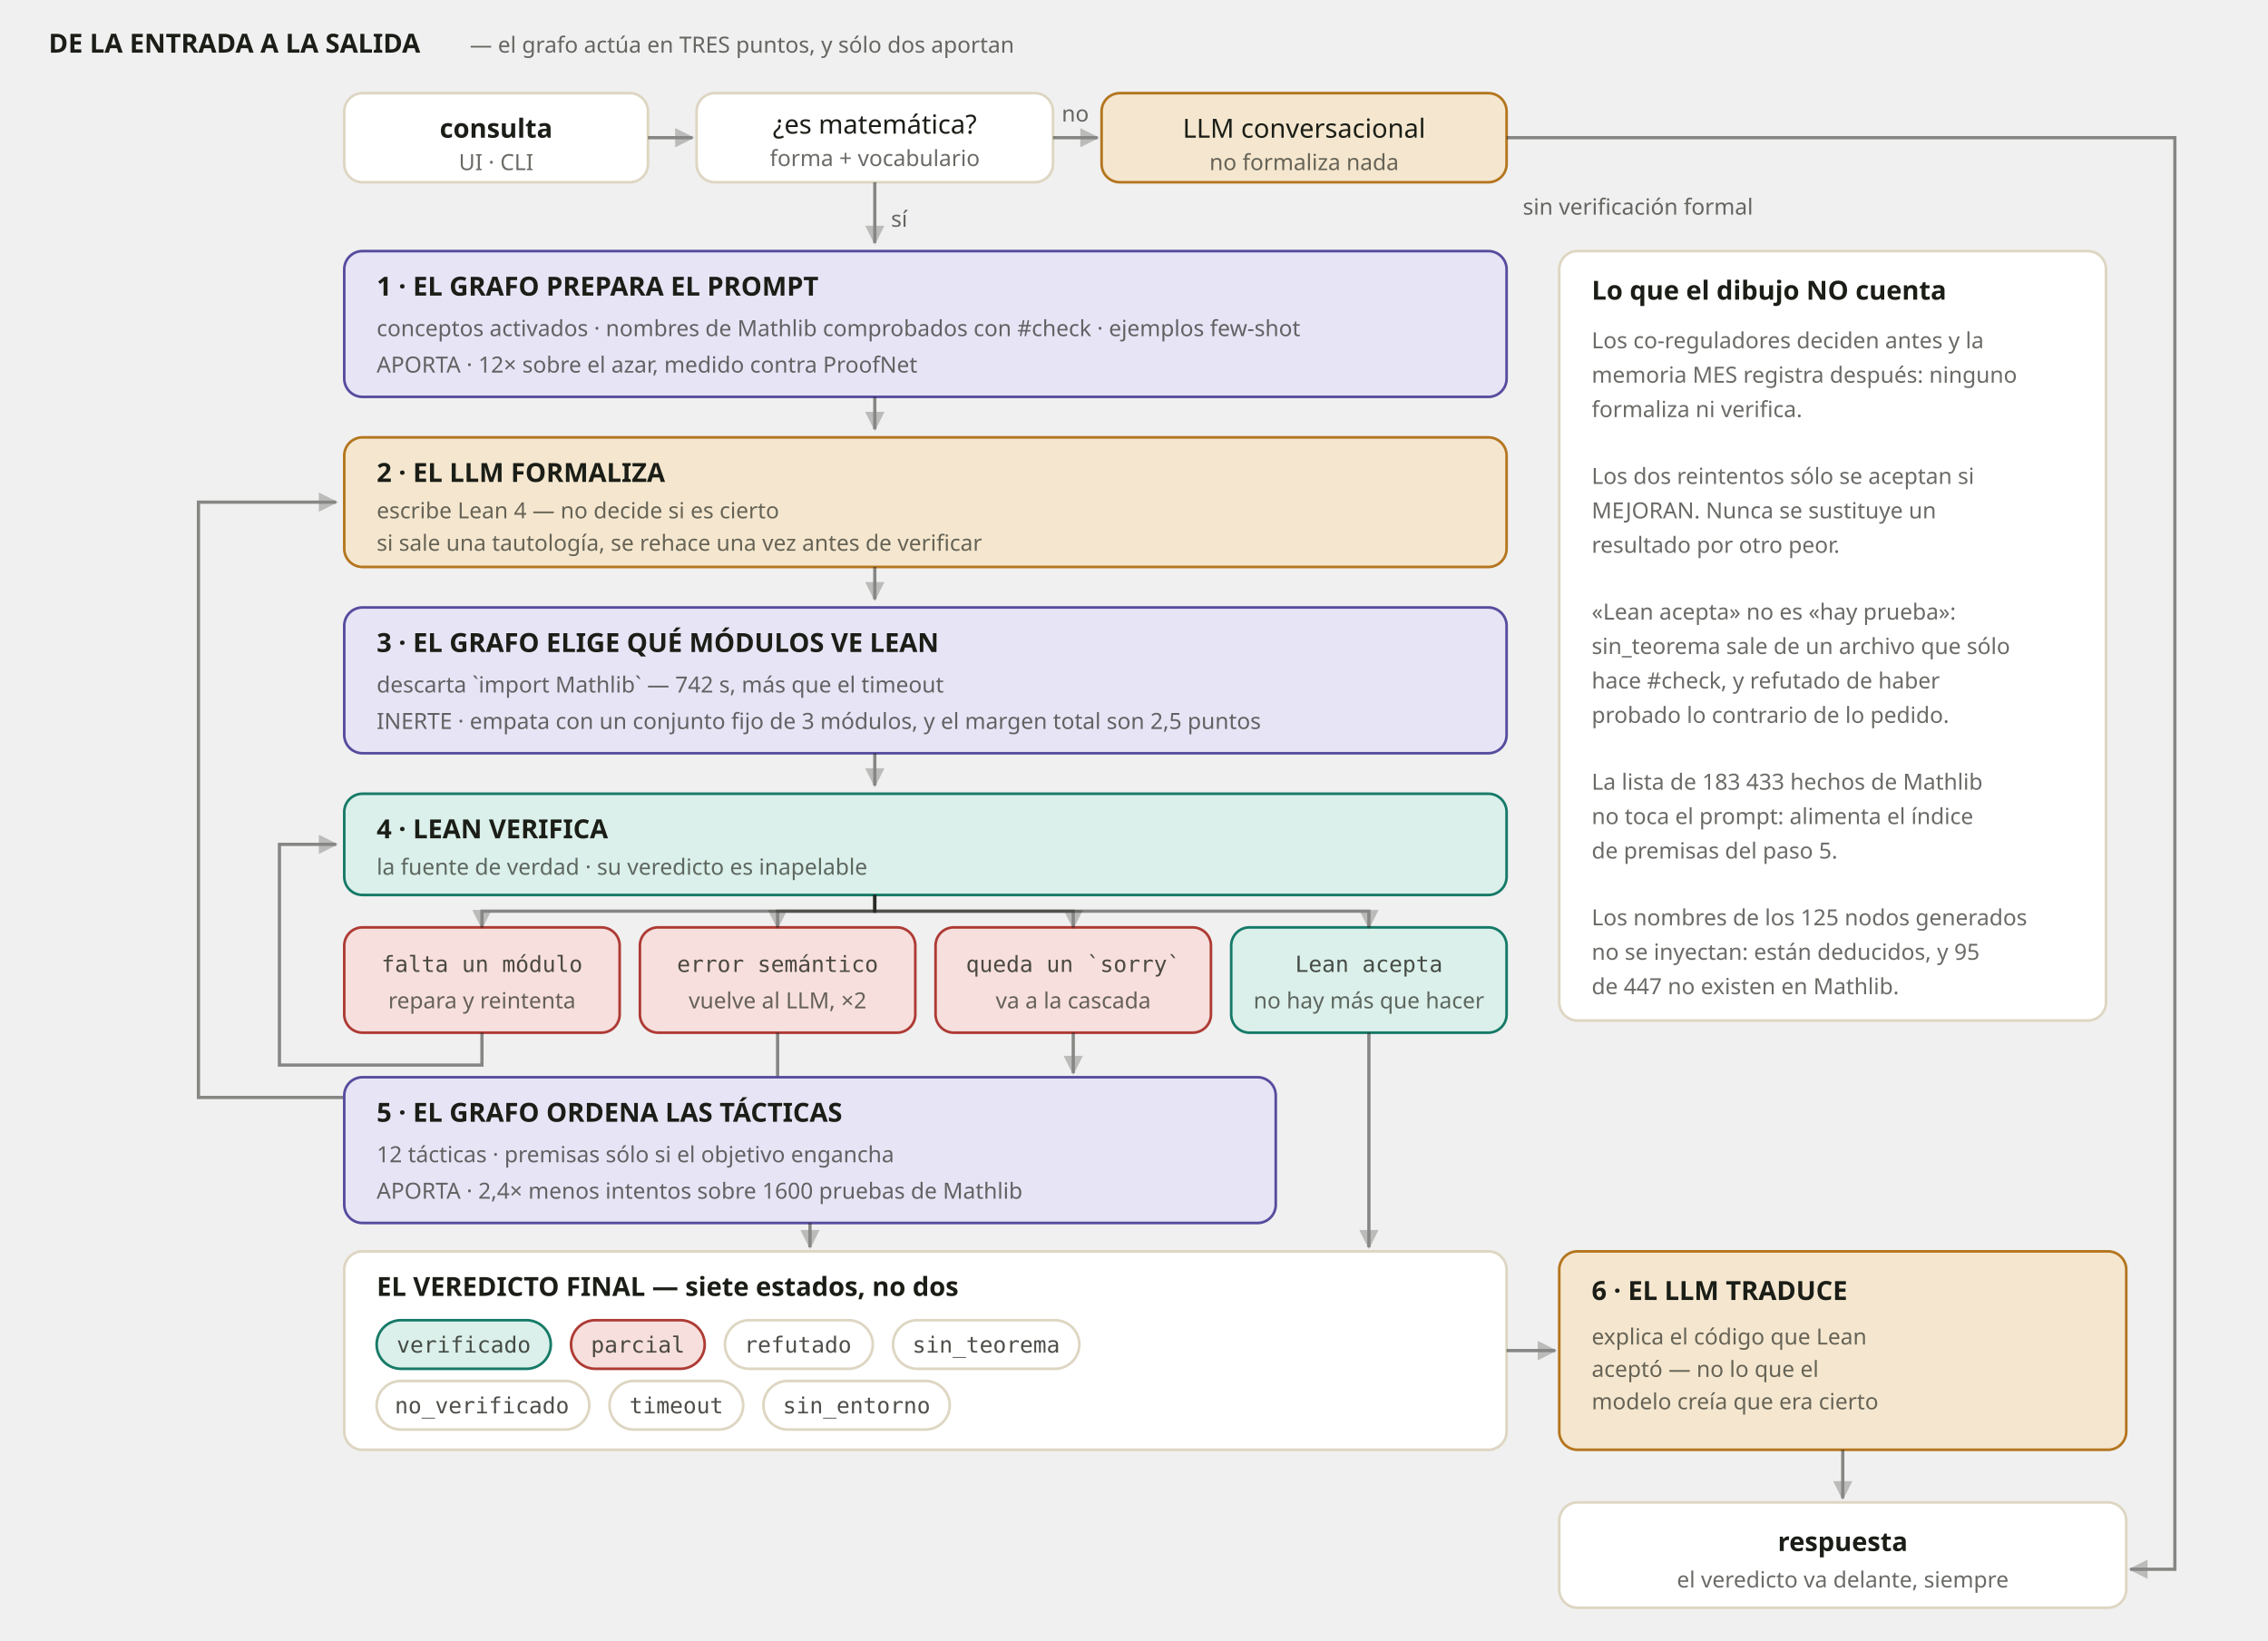
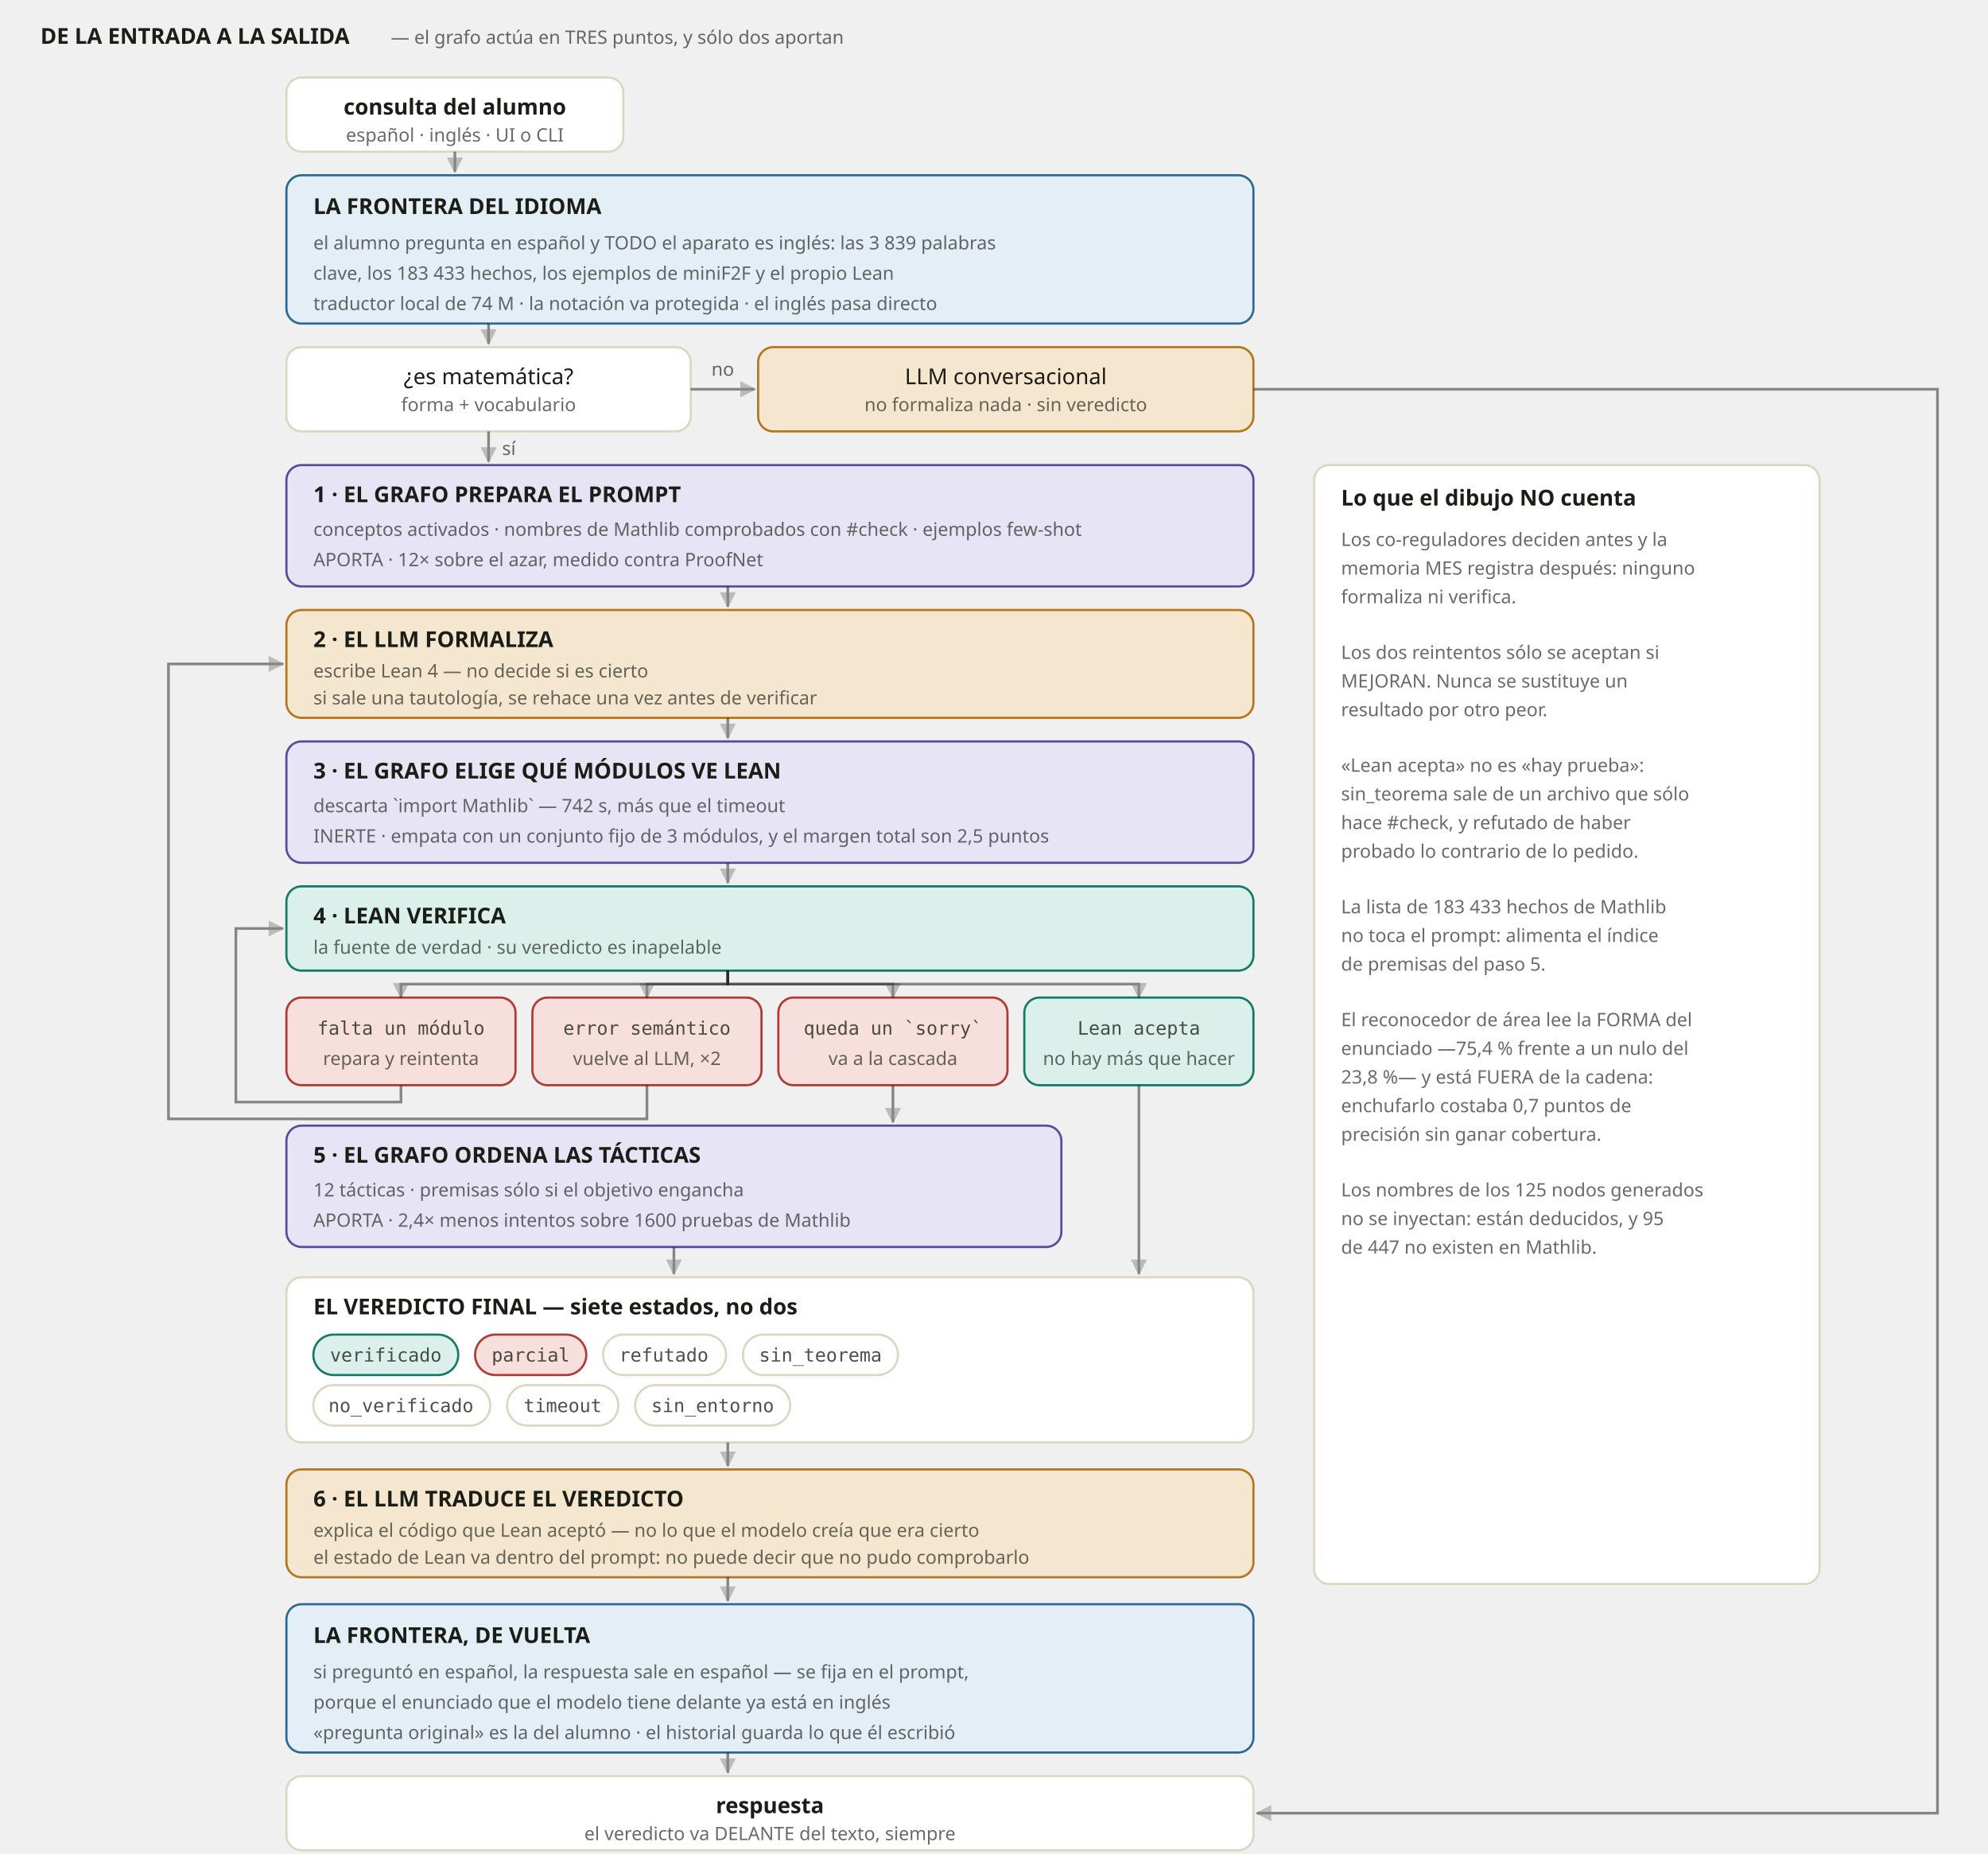
- <svg xmlns="http://www.w3.org/2000/svg" role="img" id="fig-flujo" aria-label="El flujo de la consulta a la respuesta. La consulta entra por la interfaz y un clasificador decide si es matematica; si no lo es va al modelo conversacional, que responde sin verificacion formal. Si lo es, el grafo actua en tres puntos numerados: prepara el prompt con nombres de Mathlib comprobados, elige que modulos importa Lean, y ordena las tacticas si queda un sorry. Cada punto lleva su veredicto medido: el primero y el tercero aportan, el segundo es inerte. Lean verifica en medio y abre cuatro caminos: si falta un modulo se repara el encabezado y se reintenta una vez, si el error es semantico el error vuelve al modelo hasta dos rondas, si queda un sorry entra la cascada de tacticas, y si Lean acepta se pasa directo al veredicto. Los tres caminos confluyen en un veredicto final de siete estados, que el modelo traduce a lenguaje natural antes de la respuesta." viewBox="0 0 1120 810">
+ <svg xmlns="http://www.w3.org/2000/svg" role="img" id="fig-flujo" aria-label="El flujo de la consulta a la respuesta. La consulta entra por la interfaz en español o en inglés y cruza la frontera del idioma: si viene en español se traduce al inglés con un modelo local, protegiendo la notación, porque todo el aparato del sistema es inglés; el inglés pasa directo. Un clasificador decide entonces si es matemática; si no lo es va al modelo conversacional, que responde sin verificación formal. Si lo es, el grafo actúa en tres puntos numerados: prepara el prompt con nombres de Mathlib comprobados, elige qué módulos importa Lean, y ordena las tácticas si queda un sorry. El primero y el tercero aportan, el segundo es inerte. Lean verifica y abre cuatro caminos: si falta un módulo se repara el encabezado y se reintenta una vez, si el error es semántico vuelve al modelo hasta dos rondas, si queda un sorry entra la cascada de tácticas, y si Lean acepta se pasa directo al veredicto. Los caminos confluyen en un veredicto final de siete estados, que el modelo traduce a lenguaje natural. Al final se cruza la frontera de vuelta: la respuesta sale en el idioma en que se preguntó y la pregunta que se le enseña al alumno es la suya, no la traducción." viewBox="0 0 1180 1100">
  <defs>
    <marker id="p" viewBox="0 0 10 10" refX="9" refY="5" markerWidth="6" markerHeight="6" orient="auto-start-reverse">
      <path class="pf" fill="#1b1e17" opacity=".5" d="M0 0 L10 5 L0 10 z" />
    </marker>
  </defs>
-   <style>@media(prefers-color-scheme:dark){#fig-flujo .bg{fill:#171b23;stroke:#2b3140}#fig-flujo .gr{fill:#242038;stroke:#948bdd}#fig-flujo .ve{fill:#152722;stroke:#4dc0aa}#fig-flujo .ll{fill:#332714;stroke:#e2a94f}#fig-flujo .al{fill:#331d1b;stroke:#e2827a}#fig-flujo .ln{stroke:#e8e6de}#fig-flujo .pf{fill:#e8e6de}#fig-flujo .t{fill:#e8e6de}#fig-flujo .b{fill:#e8e6de}#fig-flujo .s{fill:#e8e6de}#fig-flujo .m{fill:#e8e6de}}</style>
+   <style>@media(prefers-color-scheme:dark){#fig-flujo .bg{fill:#171b23;stroke:#2b3140}#fig-flujo .gr{fill:#242038;stroke:#948bdd}#fig-flujo .ve{fill:#152722;stroke:#4dc0aa}#fig-flujo .ll{fill:#332714;stroke:#e2a94f}#fig-flujo .al{fill:#331d1b;stroke:#e2827a}#fig-flujo .id{fill:#151f28;stroke:#6fb3d9}#fig-flujo .ln{stroke:#e8e6de}#fig-flujo .pf{fill:#e8e6de}#fig-flujo .t{fill:#e8e6de}#fig-flujo .b{fill:#e8e6de}#fig-flujo .s{fill:#e8e6de}#fig-flujo .m{fill:#e8e6de}}</style>
  <text class="b" fill="#1b1e17" font-family="ui-sans-serif,system-ui,sans-serif" font-size="13" font-weight="600" x="24" y="26" text-anchor="start">DE LA ENTRADA A LA SALIDA</text>
  <text class="s" fill="#1b1e17" font-family="ui-sans-serif,system-ui,sans-serif" font-size="11" opacity=".66" x="232" y="26" text-anchor="start">— el grafo actúa en TRES puntos, y sólo dos aportan</text>
-   <rect class="bg" fill="#ffffff" stroke="#ddd6c2" stroke-width="1.3" x="170" y="46" width="150" height="44" rx="9" />
-   <text class="b" fill="#1b1e17" font-family="ui-sans-serif,system-ui,sans-serif" font-size="13" font-weight="600" x="245" y="68" text-anchor="middle">consulta</text>
-   <text class="s" fill="#1b1e17" font-family="ui-sans-serif,system-ui,sans-serif" font-size="11" opacity=".66" x="245" y="84" text-anchor="middle">UI · CLI</text>
-   <rect class="bg" fill="#ffffff" stroke="#ddd6c2" stroke-width="1.3" x="344" y="46" width="176" height="44" rx="9" />
-   <text class="t" fill="#1b1e17" font-family="ui-sans-serif,system-ui,sans-serif" font-size="13" x="432" y="66" text-anchor="middle">¿es matemática?</text>
-   <text class="s" fill="#1b1e17" font-family="ui-sans-serif,system-ui,sans-serif" font-size="11" opacity=".66" x="432" y="82" text-anchor="middle">forma + vocabulario</text>
-   <path class="ln" fill="none" opacity=".5" stroke="#1b1e17" stroke-width="1.6" d="M320 68 L342 68" marker-end="url(#p)" />
-   <rect class="ll" fill="#f5e7cf" stroke="#b4761f" stroke-width="1.3" x="544" y="46" width="200" height="44" rx="9" />
-   <text class="t" fill="#1b1e17" font-family="ui-sans-serif,system-ui,sans-serif" font-size="13" x="644" y="68" text-anchor="middle">LLM conversacional</text>
-   <text class="s" fill="#1b1e17" font-family="ui-sans-serif,system-ui,sans-serif" font-size="11" opacity=".66" x="644" y="84" text-anchor="middle">no formaliza nada</text>
-   <path class="ln" fill="none" opacity=".5" stroke="#1b1e17" stroke-width="1.6" d="M520 68 L542 68" marker-end="url(#p)" />
-   <text class="s" fill="#1b1e17" font-family="ui-sans-serif,system-ui,sans-serif" font-size="11" opacity=".66" x="531" y="60" text-anchor="middle">no</text>
-   <text class="s" fill="#1b1e17" font-family="ui-sans-serif,system-ui,sans-serif" font-size="11" opacity=".66" x="440" y="112" text-anchor="start">sí</text>
-   <path class="ln" fill="none" opacity=".5" stroke="#1b1e17" stroke-width="1.6" d="M432 90 L432 120" marker-end="url(#p)" />
-   <rect class="gr" fill="#e7e4f5" stroke="#564c9e" stroke-width="1.3" x="170" y="124" width="574" height="72" rx="9" />
-   <text class="b" fill="#1b1e17" font-family="ui-sans-serif,system-ui,sans-serif" font-size="13" font-weight="600" x="186" y="146" text-anchor="start">1 · EL GRAFO PREPARA EL PROMPT</text>
-   <text class="s" fill="#1b1e17" font-family="ui-sans-serif,system-ui,sans-serif" font-size="11" opacity=".66" x="186" y="166" text-anchor="start">conceptos activados · nombres de Mathlib comprobados con #check · ejemplos few-shot</text>
-   <text class="s" fill="#1b1e17" font-family="ui-sans-serif,system-ui,sans-serif" font-size="11" opacity=".66" x="186" y="184" text-anchor="start">APORTA · 12× sobre el azar, medido contra ProofNet</text>
-   <path class="ln" fill="none" opacity=".5" stroke="#1b1e17" stroke-width="1.6" d="M432 196 L432 212" marker-end="url(#p)" />
-   <rect class="ll" fill="#f5e7cf" stroke="#b4761f" stroke-width="1.3" x="170" y="216" width="574" height="64" rx="9" />
-   <text class="b" fill="#1b1e17" font-family="ui-sans-serif,system-ui,sans-serif" font-size="13" font-weight="600" x="186" y="238" text-anchor="start">2 · EL LLM FORMALIZA</text>
-   <text class="s" fill="#1b1e17" font-family="ui-sans-serif,system-ui,sans-serif" font-size="11" opacity=".66" x="186" y="256" text-anchor="start">escribe Lean 4 — no decide si es cierto</text>
-   <text class="s" fill="#1b1e17" font-family="ui-sans-serif,system-ui,sans-serif" font-size="11" opacity=".66" x="186" y="272" text-anchor="start">si sale una tautología, se rehace una vez antes de verificar</text>
-   <path class="ln" fill="none" opacity=".5" stroke="#1b1e17" stroke-width="1.6" d="M432 280 L432 296" marker-end="url(#p)" />
-   <rect class="gr" fill="#e7e4f5" stroke="#564c9e" stroke-width="1.3" x="170" y="300" width="574" height="72" rx="9" />
-   <text class="b" fill="#1b1e17" font-family="ui-sans-serif,system-ui,sans-serif" font-size="13" font-weight="600" x="186" y="322" text-anchor="start">3 · EL GRAFO ELIGE QUÉ MÓDULOS VE LEAN</text>
-   <text class="s" fill="#1b1e17" font-family="ui-sans-serif,system-ui,sans-serif" font-size="11" opacity=".66" x="186" y="342" text-anchor="start">descarta `import Mathlib` — 742 s, más que el timeout</text>
-   <text class="s" fill="#1b1e17" font-family="ui-sans-serif,system-ui,sans-serif" font-size="11" opacity=".66" x="186" y="360" text-anchor="start">INERTE · empata con un conjunto fijo de 3 módulos, y el margen total son 2,5 puntos</text>
-   <path class="ln" fill="none" opacity=".5" stroke="#1b1e17" stroke-width="1.6" d="M432 372 L432 388" marker-end="url(#p)" />
-   <rect class="ve" fill="#dbf0ea" stroke="#167a68" stroke-width="1.3" x="170" y="392" width="574" height="50" rx="9" />
-   <text class="b" fill="#1b1e17" font-family="ui-sans-serif,system-ui,sans-serif" font-size="13" font-weight="600" x="186" y="414" text-anchor="start">4 · LEAN VERIFICA</text>
-   <text class="s" fill="#1b1e17" font-family="ui-sans-serif,system-ui,sans-serif" font-size="11" opacity=".66" x="186" y="432" text-anchor="start">la fuente de verdad · su veredicto es inapelable</text>
-   <rect class="al" fill="#f6dfdc" stroke="#ae3b35" stroke-width="1.3" x="170" y="458" width="136" height="52" rx="9" />
-   <text class="m" fill="#1b1e17" font-family="ui-monospace,SFMono-Regular,Menlo,monospace" font-size="11" opacity=".78" x="238" y="480" text-anchor="middle">falta un módulo</text>
-   <text class="s" fill="#1b1e17" font-family="ui-sans-serif,system-ui,sans-serif" font-size="11" opacity=".66" x="238" y="498" text-anchor="middle">repara y reintenta</text>
-   <path class="ln" fill="none" opacity=".5" stroke="#1b1e17" stroke-width="1.6" d="M432 442 L432 450 L238 450 L238 458" marker-end="url(#p)" />
-   <rect class="al" fill="#f6dfdc" stroke="#ae3b35" stroke-width="1.3" x="316" y="458" width="136" height="52" rx="9" />
-   <text class="m" fill="#1b1e17" font-family="ui-monospace,SFMono-Regular,Menlo,monospace" font-size="11" opacity=".78" x="384" y="480" text-anchor="middle">error semántico</text>
-   <text class="s" fill="#1b1e17" font-family="ui-sans-serif,system-ui,sans-serif" font-size="11" opacity=".66" x="384" y="498" text-anchor="middle">vuelve al LLM, ×2</text>
-   <path class="ln" fill="none" opacity=".5" stroke="#1b1e17" stroke-width="1.6" d="M432 442 L432 450 L384 450 L384 458" marker-end="url(#p)" />
-   <rect class="al" fill="#f6dfdc" stroke="#ae3b35" stroke-width="1.3" x="462" y="458" width="136" height="52" rx="9" />
-   <text class="m" fill="#1b1e17" font-family="ui-monospace,SFMono-Regular,Menlo,monospace" font-size="11" opacity=".78" x="530" y="480" text-anchor="middle">queda un `sorry`</text>
-   <text class="s" fill="#1b1e17" font-family="ui-sans-serif,system-ui,sans-serif" font-size="11" opacity=".66" x="530" y="498" text-anchor="middle">va a la cascada</text>
-   <path class="ln" fill="none" opacity=".5" stroke="#1b1e17" stroke-width="1.6" d="M432 442 L432 450 L530 450 L530 458" marker-end="url(#p)" />
-   <rect class="ve" fill="#dbf0ea" stroke="#167a68" stroke-width="1.3" x="608" y="458" width="136" height="52" rx="9" />
-   <text class="m" fill="#1b1e17" font-family="ui-monospace,SFMono-Regular,Menlo,monospace" font-size="11" opacity=".78" x="676" y="480" text-anchor="middle">Lean acepta</text>
-   <text class="s" fill="#1b1e17" font-family="ui-sans-serif,system-ui,sans-serif" font-size="11" opacity=".66" x="676" y="498" text-anchor="middle">no hay más que hacer</text>
-   <path class="ln" fill="none" opacity=".5" stroke="#1b1e17" stroke-width="1.6" d="M432 442 L432 450 L676 450 L676 458" marker-end="url(#p)" />
-   <path class="ln" fill="none" opacity=".5" stroke="#1b1e17" stroke-width="1.6" d="M238 510 L238 526 L138 526 L138 417 L166 417" marker-end="url(#p)" />
-   <path class="ln" fill="none" opacity=".5" stroke="#1b1e17" stroke-width="1.6" d="M384 510 L384 542 L98 542 L98 248 L166 248" marker-end="url(#p)" />
-   <path class="ln" fill="none" opacity=".5" stroke="#1b1e17" stroke-width="1.6" d="M530 510 L530 530" marker-end="url(#p)" />
-   <rect class="gr" fill="#e7e4f5" stroke="#564c9e" stroke-width="1.3" x="170" y="532" width="460" height="72" rx="9" />
-   <text class="b" fill="#1b1e17" font-family="ui-sans-serif,system-ui,sans-serif" font-size="13" font-weight="600" x="186" y="554" text-anchor="start">5 · EL GRAFO ORDENA LAS TÁCTICAS</text>
-   <text class="s" fill="#1b1e17" font-family="ui-sans-serif,system-ui,sans-serif" font-size="11" opacity=".66" x="186" y="574" text-anchor="start">12 tácticas · premisas sólo si el objetivo engancha</text>
-   <text class="s" fill="#1b1e17" font-family="ui-sans-serif,system-ui,sans-serif" font-size="11" opacity=".66" x="186" y="592" text-anchor="start">APORTA · 2,4× menos intentos sobre 1600 pruebas de Mathlib</text>
-   <path class="ln" fill="none" opacity=".5" stroke="#1b1e17" stroke-width="1.6" d="M400 604 L400 616" marker-end="url(#p)" />
-   <path class="ln" fill="none" opacity=".5" stroke="#1b1e17" stroke-width="1.6" d="M676 510 L676 616" marker-end="url(#p)" />
-   <rect class="bg" fill="#ffffff" stroke="#ddd6c2" stroke-width="1.3" x="170" y="618" width="574" height="98" rx="9" />
-   <text class="b" fill="#1b1e17" font-family="ui-sans-serif,system-ui,sans-serif" font-size="13" font-weight="600" x="186" y="640" text-anchor="start">EL VEREDICTO FINAL — siete estados, no dos</text>
-   <rect class="ve" fill="#dbf0ea" stroke="#167a68" stroke-width="1.3" x="186" y="652" width="86" height="24" rx="12" />
-   <text class="m" fill="#1b1e17" font-family="ui-monospace,SFMono-Regular,Menlo,monospace" font-size="11" opacity=".78" x="229" y="668" text-anchor="middle">verificado</text>
-   <rect class="al" fill="#f6dfdc" stroke="#ae3b35" stroke-width="1.3" x="282" y="652" width="66" height="24" rx="12" />
-   <text class="m" fill="#1b1e17" font-family="ui-monospace,SFMono-Regular,Menlo,monospace" font-size="11" opacity=".78" x="315" y="668" text-anchor="middle">parcial</text>
-   <rect class="bg" fill="#ffffff" stroke="#ddd6c2" stroke-width="1.3" x="358" y="652" width="73" height="24" rx="12" />
-   <text class="m" fill="#1b1e17" font-family="ui-monospace,SFMono-Regular,Menlo,monospace" font-size="11" opacity=".78" x="394" y="668" text-anchor="middle">refutado</text>
-   <rect class="bg" fill="#ffffff" stroke="#ddd6c2" stroke-width="1.3" x="441" y="652" width="92" height="24" rx="12" />
-   <text class="m" fill="#1b1e17" font-family="ui-monospace,SFMono-Regular,Menlo,monospace" font-size="11" opacity=".78" x="487" y="668" text-anchor="middle">sin_teorema</text>
-   <rect class="bg" fill="#ffffff" stroke="#ddd6c2" stroke-width="1.3" x="186" y="682" width="105" height="24" rx="12" />
-   <text class="m" fill="#1b1e17" font-family="ui-monospace,SFMono-Regular,Menlo,monospace" font-size="11" opacity=".78" x="238" y="698" text-anchor="middle">no_verificado</text>
-   <rect class="bg" fill="#ffffff" stroke="#ddd6c2" stroke-width="1.3" x="301" y="682" width="66" height="24" rx="12" />
-   <text class="m" fill="#1b1e17" font-family="ui-monospace,SFMono-Regular,Menlo,monospace" font-size="11" opacity=".78" x="334" y="698" text-anchor="middle">timeout</text>
-   <rect class="bg" fill="#ffffff" stroke="#ddd6c2" stroke-width="1.3" x="377" y="682" width="92" height="24" rx="12" />
-   <text class="m" fill="#1b1e17" font-family="ui-monospace,SFMono-Regular,Menlo,monospace" font-size="11" opacity=".78" x="423" y="698" text-anchor="middle">sin_entorno</text>
-   <path class="ln" fill="none" opacity=".5" stroke="#1b1e17" stroke-width="1.6" d="M744 667 L768 667" marker-end="url(#p)" />
-   <rect class="ll" fill="#f5e7cf" stroke="#b4761f" stroke-width="1.3" x="770" y="618" width="280" height="98" rx="9" />
-   <text class="b" fill="#1b1e17" font-family="ui-sans-serif,system-ui,sans-serif" font-size="13" font-weight="600" x="786" y="642" text-anchor="start">6 · EL LLM TRADUCE</text>
-   <text class="s" fill="#1b1e17" font-family="ui-sans-serif,system-ui,sans-serif" font-size="11" opacity=".66" x="786" y="664" text-anchor="start">explica el código que Lean</text>
-   <text class="s" fill="#1b1e17" font-family="ui-sans-serif,system-ui,sans-serif" font-size="11" opacity=".66" x="786" y="680" text-anchor="start">aceptó — no lo que el</text>
-   <text class="s" fill="#1b1e17" font-family="ui-sans-serif,system-ui,sans-serif" font-size="11" opacity=".66" x="786" y="696" text-anchor="start">modelo creía que era cierto</text>
-   <path class="ln" fill="none" opacity=".5" stroke="#1b1e17" stroke-width="1.6" d="M910 716 L910 740" marker-end="url(#p)" />
-   <rect class="bg" fill="#ffffff" stroke="#ddd6c2" stroke-width="1.3" x="770" y="742" width="280" height="52" rx="9" />
-   <text class="b" fill="#1b1e17" font-family="ui-sans-serif,system-ui,sans-serif" font-size="13" font-weight="600" x="910" y="766" text-anchor="middle">respuesta</text>
-   <text class="s" fill="#1b1e17" font-family="ui-sans-serif,system-ui,sans-serif" font-size="11" opacity=".66" x="910" y="784" text-anchor="middle">el veredicto va delante, siempre</text>
-   <path class="ln" fill="none" opacity=".5" stroke="#1b1e17" stroke-width="1.6" d="M744 68 L1074 68 L1074 775 L1052 775" marker-end="url(#p)" />
-   <text class="s" fill="#1b1e17" font-family="ui-sans-serif,system-ui,sans-serif" font-size="11" opacity=".66" x="752" y="106" text-anchor="start">sin verificación formal</text>
-   <rect class="bg" fill="#ffffff" stroke="#ddd6c2" stroke-width="1.3" x="770" y="124" width="270" height="380" rx="9" />
-   <text class="b" fill="#1b1e17" font-family="ui-sans-serif,system-ui,sans-serif" font-size="13" font-weight="600" x="786" y="148" text-anchor="start">Lo que el dibujo NO cuenta</text>
-   <text class="s" fill="#1b1e17" font-family="ui-sans-serif,system-ui,sans-serif" font-size="11" opacity=".66" x="786" y="172" text-anchor="start">Los co-reguladores deciden antes y la</text>
-   <text class="s" fill="#1b1e17" font-family="ui-sans-serif,system-ui,sans-serif" font-size="11" opacity=".66" x="786" y="189" text-anchor="start">memoria MES registra después: ninguno</text>
-   <text class="s" fill="#1b1e17" font-family="ui-sans-serif,system-ui,sans-serif" font-size="11" opacity=".66" x="786" y="206" text-anchor="start">formaliza ni verifica.</text>
-   <text class="s" fill="#1b1e17" font-family="ui-sans-serif,system-ui,sans-serif" font-size="11" opacity=".66" x="786" y="239" text-anchor="start">Los dos reintentos sólo se aceptan si</text>
-   <text class="s" fill="#1b1e17" font-family="ui-sans-serif,system-ui,sans-serif" font-size="11" opacity=".66" x="786" y="256" text-anchor="start">MEJORAN. Nunca se sustituye un</text>
-   <text class="s" fill="#1b1e17" font-family="ui-sans-serif,system-ui,sans-serif" font-size="11" opacity=".66" x="786" y="273" text-anchor="start">resultado por otro peor.</text>
-   <text class="s" fill="#1b1e17" font-family="ui-sans-serif,system-ui,sans-serif" font-size="11" opacity=".66" x="786" y="306" text-anchor="start">«Lean acepta» no es «hay prueba»:</text>
-   <text class="s" fill="#1b1e17" font-family="ui-sans-serif,system-ui,sans-serif" font-size="11" opacity=".66" x="786" y="323" text-anchor="start">sin_teorema sale de un archivo que sólo</text>
-   <text class="s" fill="#1b1e17" font-family="ui-sans-serif,system-ui,sans-serif" font-size="11" opacity=".66" x="786" y="340" text-anchor="start">hace #check, y refutado de haber</text>
-   <text class="s" fill="#1b1e17" font-family="ui-sans-serif,system-ui,sans-serif" font-size="11" opacity=".66" x="786" y="357" text-anchor="start">probado lo contrario de lo pedido.</text>
-   <text class="s" fill="#1b1e17" font-family="ui-sans-serif,system-ui,sans-serif" font-size="11" opacity=".66" x="786" y="390" text-anchor="start">La lista de 183 433 hechos de Mathlib</text>
-   <text class="s" fill="#1b1e17" font-family="ui-sans-serif,system-ui,sans-serif" font-size="11" opacity=".66" x="786" y="407" text-anchor="start">no toca el prompt: alimenta el índice</text>
-   <text class="s" fill="#1b1e17" font-family="ui-sans-serif,system-ui,sans-serif" font-size="11" opacity=".66" x="786" y="424" text-anchor="start">de premisas del paso 5.</text>
-   <text class="s" fill="#1b1e17" font-family="ui-sans-serif,system-ui,sans-serif" font-size="11" opacity=".66" x="786" y="457" text-anchor="start">Los nombres de los 125 nodos generados</text>
-   <text class="s" fill="#1b1e17" font-family="ui-sans-serif,system-ui,sans-serif" font-size="11" opacity=".66" x="786" y="474" text-anchor="start">no se inyectan: están deducidos, y 95</text>
-   <text class="s" fill="#1b1e17" font-family="ui-sans-serif,system-ui,sans-serif" font-size="11" opacity=".66" x="786" y="491" text-anchor="start">de 447 no existen en Mathlib.</text>
+   <rect class="bg" fill="#ffffff" stroke="#ddd6c2" stroke-width="1.3" x="170" y="46" width="200" height="44" rx="9" />
+   <text class="b" fill="#1b1e17" font-family="ui-sans-serif,system-ui,sans-serif" font-size="13" font-weight="600" x="270" y="68" text-anchor="middle">consulta del alumno</text>
+   <text class="s" fill="#1b1e17" font-family="ui-sans-serif,system-ui,sans-serif" font-size="11" opacity=".66" x="270" y="84" text-anchor="middle">español · inglés · UI o CLI</text>
+   <path class="ln" fill="none" opacity=".5" stroke="#1b1e17" stroke-width="1.6" d="M270 90 L270 102" marker-end="url(#p)" />
+   <rect class="id" fill="#e4eef6" stroke="#2b6a94" stroke-width="1.3" x="170" y="104" width="574" height="88" rx="9" />
+   <text class="b" fill="#1b1e17" font-family="ui-sans-serif,system-ui,sans-serif" font-size="13" font-weight="600" x="186" y="127" text-anchor="start">LA FRONTERA DEL IDIOMA</text>
+   <text class="s" fill="#1b1e17" font-family="ui-sans-serif,system-ui,sans-serif" font-size="11" opacity=".66" x="186" y="148" text-anchor="start">el alumno pregunta en español y TODO el aparato es inglés: las 3 839 palabras</text>
+   <text class="s" fill="#1b1e17" font-family="ui-sans-serif,system-ui,sans-serif" font-size="11" opacity=".66" x="186" y="166" text-anchor="start">clave, los 183 433 hechos, los ejemplos de miniF2F y el propio Lean</text>
+   <text class="s" fill="#1b1e17" font-family="ui-sans-serif,system-ui,sans-serif" font-size="11" opacity=".66" x="186" y="184" text-anchor="start">traductor local de 74 M · la notación va protegida · el inglés pasa directo</text>
+   <path class="ln" fill="none" opacity=".5" stroke="#1b1e17" stroke-width="1.6" d="M290 192 L290 204" marker-end="url(#p)" />
+   <rect class="bg" fill="#ffffff" stroke="#ddd6c2" stroke-width="1.3" x="170" y="206" width="240" height="50" rx="9" />
+   <text class="t" fill="#1b1e17" font-family="ui-sans-serif,system-ui,sans-serif" font-size="13" x="290" y="228" text-anchor="middle">¿es matemática?</text>
+   <text class="s" fill="#1b1e17" font-family="ui-sans-serif,system-ui,sans-serif" font-size="11" opacity=".66" x="290" y="244" text-anchor="middle">forma + vocabulario</text>
+   <rect class="ll" fill="#f5e7cf" stroke="#b4761f" stroke-width="1.3" x="450" y="206" width="294" height="50" rx="9" />
+   <text class="t" fill="#1b1e17" font-family="ui-sans-serif,system-ui,sans-serif" font-size="13" x="597" y="228" text-anchor="middle">LLM conversacional</text>
+   <text class="s" fill="#1b1e17" font-family="ui-sans-serif,system-ui,sans-serif" font-size="11" opacity=".66" x="597" y="244" text-anchor="middle">no formaliza nada · sin veredicto</text>
+   <path class="ln" fill="none" opacity=".5" stroke="#1b1e17" stroke-width="1.6" d="M410 231 L448 231" marker-end="url(#p)" />
+   <text class="s" fill="#1b1e17" font-family="ui-sans-serif,system-ui,sans-serif" font-size="11" opacity=".66" x="429" y="223" text-anchor="middle">no</text>
+   <text class="s" fill="#1b1e17" font-family="ui-sans-serif,system-ui,sans-serif" font-size="11" opacity=".66" x="298" y="270" text-anchor="start">sí</text>
+   <path class="ln" fill="none" opacity=".5" stroke="#1b1e17" stroke-width="1.6" d="M290 256 L290 274" marker-end="url(#p)" />
+   <rect class="gr" fill="#e7e4f5" stroke="#564c9e" stroke-width="1.3" x="170" y="276" width="574" height="72" rx="9" />
+   <text class="b" fill="#1b1e17" font-family="ui-sans-serif,system-ui,sans-serif" font-size="13" font-weight="600" x="186" y="298" text-anchor="start">1 · EL GRAFO PREPARA EL PROMPT</text>
+   <text class="s" fill="#1b1e17" font-family="ui-sans-serif,system-ui,sans-serif" font-size="11" opacity=".66" x="186" y="318" text-anchor="start">conceptos activados · nombres de Mathlib comprobados con #check · ejemplos few-shot</text>
+   <text class="s" fill="#1b1e17" font-family="ui-sans-serif,system-ui,sans-serif" font-size="11" opacity=".66" x="186" y="336" text-anchor="start">APORTA · 12× sobre el azar, medido contra ProofNet</text>
+   <path class="ln" fill="none" opacity=".5" stroke="#1b1e17" stroke-width="1.6" d="M432 348 L432 360" marker-end="url(#p)" />
+   <rect class="ll" fill="#f5e7cf" stroke="#b4761f" stroke-width="1.3" x="170" y="362" width="574" height="64" rx="9" />
+   <text class="b" fill="#1b1e17" font-family="ui-sans-serif,system-ui,sans-serif" font-size="13" font-weight="600" x="186" y="384" text-anchor="start">2 · EL LLM FORMALIZA</text>
+   <text class="s" fill="#1b1e17" font-family="ui-sans-serif,system-ui,sans-serif" font-size="11" opacity=".66" x="186" y="402" text-anchor="start">escribe Lean 4 — no decide si es cierto</text>
+   <text class="s" fill="#1b1e17" font-family="ui-sans-serif,system-ui,sans-serif" font-size="11" opacity=".66" x="186" y="418" text-anchor="start">si sale una tautología, se rehace una vez antes de verificar</text>
+   <path class="ln" fill="none" opacity=".5" stroke="#1b1e17" stroke-width="1.6" d="M432 426 L432 438" marker-end="url(#p)" />
+   <rect class="gr" fill="#e7e4f5" stroke="#564c9e" stroke-width="1.3" x="170" y="440" width="574" height="72" rx="9" />
+   <text class="b" fill="#1b1e17" font-family="ui-sans-serif,system-ui,sans-serif" font-size="13" font-weight="600" x="186" y="462" text-anchor="start">3 · EL GRAFO ELIGE QUÉ MÓDULOS VE LEAN</text>
+   <text class="s" fill="#1b1e17" font-family="ui-sans-serif,system-ui,sans-serif" font-size="11" opacity=".66" x="186" y="482" text-anchor="start">descarta `import Mathlib` — 742 s, más que el timeout</text>
+   <text class="s" fill="#1b1e17" font-family="ui-sans-serif,system-ui,sans-serif" font-size="11" opacity=".66" x="186" y="500" text-anchor="start">INERTE · empata con un conjunto fijo de 3 módulos, y el margen total son 2,5 puntos</text>
+   <path class="ln" fill="none" opacity=".5" stroke="#1b1e17" stroke-width="1.6" d="M432 512 L432 524" marker-end="url(#p)" />
+   <rect class="ve" fill="#dbf0ea" stroke="#167a68" stroke-width="1.3" x="170" y="526" width="574" height="50" rx="9" />
+   <text class="b" fill="#1b1e17" font-family="ui-sans-serif,system-ui,sans-serif" font-size="13" font-weight="600" x="186" y="548" text-anchor="start">4 · LEAN VERIFICA</text>
+   <text class="s" fill="#1b1e17" font-family="ui-sans-serif,system-ui,sans-serif" font-size="11" opacity=".66" x="186" y="566" text-anchor="start">la fuente de verdad · su veredicto es inapelable</text>
+   <rect class="al" fill="#f6dfdc" stroke="#ae3b35" stroke-width="1.3" x="170" y="592" width="136" height="52" rx="9" />
+   <text class="m" fill="#1b1e17" font-family="ui-monospace,SFMono-Regular,Menlo,monospace" font-size="11" opacity=".78" x="238" y="614" text-anchor="middle">falta un módulo</text>
+   <text class="s" fill="#1b1e17" font-family="ui-sans-serif,system-ui,sans-serif" font-size="11" opacity=".66" x="238" y="632" text-anchor="middle">repara y reintenta</text>
+   <path class="ln" fill="none" opacity=".5" stroke="#1b1e17" stroke-width="1.6" d="M432 576 L432 584 L238 584 L238 592" marker-end="url(#p)" />
+   <rect class="al" fill="#f6dfdc" stroke="#ae3b35" stroke-width="1.3" x="316" y="592" width="136" height="52" rx="9" />
+   <text class="m" fill="#1b1e17" font-family="ui-monospace,SFMono-Regular,Menlo,monospace" font-size="11" opacity=".78" x="384" y="614" text-anchor="middle">error semántico</text>
+   <text class="s" fill="#1b1e17" font-family="ui-sans-serif,system-ui,sans-serif" font-size="11" opacity=".66" x="384" y="632" text-anchor="middle">vuelve al LLM, ×2</text>
+   <path class="ln" fill="none" opacity=".5" stroke="#1b1e17" stroke-width="1.6" d="M432 576 L432 584 L384 584 L384 592" marker-end="url(#p)" />
+   <rect class="al" fill="#f6dfdc" stroke="#ae3b35" stroke-width="1.3" x="462" y="592" width="136" height="52" rx="9" />
+   <text class="m" fill="#1b1e17" font-family="ui-monospace,SFMono-Regular,Menlo,monospace" font-size="11" opacity=".78" x="530" y="614" text-anchor="middle">queda un `sorry`</text>
+   <text class="s" fill="#1b1e17" font-family="ui-sans-serif,system-ui,sans-serif" font-size="11" opacity=".66" x="530" y="632" text-anchor="middle">va a la cascada</text>
+   <path class="ln" fill="none" opacity=".5" stroke="#1b1e17" stroke-width="1.6" d="M432 576 L432 584 L530 584 L530 592" marker-end="url(#p)" />
+   <rect class="ve" fill="#dbf0ea" stroke="#167a68" stroke-width="1.3" x="608" y="592" width="136" height="52" rx="9" />
+   <text class="m" fill="#1b1e17" font-family="ui-monospace,SFMono-Regular,Menlo,monospace" font-size="11" opacity=".78" x="676" y="614" text-anchor="middle">Lean acepta</text>
+   <text class="s" fill="#1b1e17" font-family="ui-sans-serif,system-ui,sans-serif" font-size="11" opacity=".66" x="676" y="632" text-anchor="middle">no hay más que hacer</text>
+   <path class="ln" fill="none" opacity=".5" stroke="#1b1e17" stroke-width="1.6" d="M432 576 L432 584 L676 584 L676 592" marker-end="url(#p)" />
+   <path class="ln" fill="none" opacity=".5" stroke="#1b1e17" stroke-width="1.6" d="M238 644 L238 654 L140 654 L140 551 L168 551" marker-end="url(#p)" />
+   <path class="ln" fill="none" opacity=".5" stroke="#1b1e17" stroke-width="1.6" d="M384 644 L384 664 L100 664 L100 394 L168 394" marker-end="url(#p)" />
+   <path class="ln" fill="none" opacity=".5" stroke="#1b1e17" stroke-width="1.6" d="M530 644 L530 666" marker-end="url(#p)" />
+   <rect class="gr" fill="#e7e4f5" stroke="#564c9e" stroke-width="1.3" x="170" y="668" width="460" height="72" rx="9" />
+   <text class="b" fill="#1b1e17" font-family="ui-sans-serif,system-ui,sans-serif" font-size="13" font-weight="600" x="186" y="690" text-anchor="start">5 · EL GRAFO ORDENA LAS TÁCTICAS</text>
+   <text class="s" fill="#1b1e17" font-family="ui-sans-serif,system-ui,sans-serif" font-size="11" opacity=".66" x="186" y="710" text-anchor="start">12 tácticas · premisas sólo si el objetivo engancha</text>
+   <text class="s" fill="#1b1e17" font-family="ui-sans-serif,system-ui,sans-serif" font-size="11" opacity=".66" x="186" y="728" text-anchor="start">APORTA · 2,4× menos intentos sobre 1600 pruebas de Mathlib</text>
+   <path class="ln" fill="none" opacity=".5" stroke="#1b1e17" stroke-width="1.6" d="M400 740 L400 756" marker-end="url(#p)" />
+   <path class="ln" fill="none" opacity=".5" stroke="#1b1e17" stroke-width="1.6" d="M676 644 L676 756" marker-end="url(#p)" />
+   <rect class="bg" fill="#ffffff" stroke="#ddd6c2" stroke-width="1.3" x="170" y="758" width="574" height="98" rx="9" />
+   <text class="b" fill="#1b1e17" font-family="ui-sans-serif,system-ui,sans-serif" font-size="13" font-weight="600" x="186" y="780" text-anchor="start">EL VEREDICTO FINAL — siete estados, no dos</text>
+   <rect class="ve" fill="#dbf0ea" stroke="#167a68" stroke-width="1.3" x="186" y="792" width="86" height="24" rx="12" />
+   <text class="m" fill="#1b1e17" font-family="ui-monospace,SFMono-Regular,Menlo,monospace" font-size="11" opacity=".78" x="229" y="808" text-anchor="middle">verificado</text>
+   <rect class="al" fill="#f6dfdc" stroke="#ae3b35" stroke-width="1.3" x="282" y="792" width="66" height="24" rx="12" />
+   <text class="m" fill="#1b1e17" font-family="ui-monospace,SFMono-Regular,Menlo,monospace" font-size="11" opacity=".78" x="315" y="808" text-anchor="middle">parcial</text>
+   <rect class="bg" fill="#ffffff" stroke="#ddd6c2" stroke-width="1.3" x="358" y="792" width="73" height="24" rx="12" />
+   <text class="m" fill="#1b1e17" font-family="ui-monospace,SFMono-Regular,Menlo,monospace" font-size="11" opacity=".78" x="394" y="808" text-anchor="middle">refutado</text>
+   <rect class="bg" fill="#ffffff" stroke="#ddd6c2" stroke-width="1.3" x="441" y="792" width="92" height="24" rx="12" />
+   <text class="m" fill="#1b1e17" font-family="ui-monospace,SFMono-Regular,Menlo,monospace" font-size="11" opacity=".78" x="487" y="808" text-anchor="middle">sin_teorema</text>
+   <rect class="bg" fill="#ffffff" stroke="#ddd6c2" stroke-width="1.3" x="186" y="822" width="105" height="24" rx="12" />
+   <text class="m" fill="#1b1e17" font-family="ui-monospace,SFMono-Regular,Menlo,monospace" font-size="11" opacity=".78" x="238" y="838" text-anchor="middle">no_verificado</text>
+   <rect class="bg" fill="#ffffff" stroke="#ddd6c2" stroke-width="1.3" x="301" y="822" width="66" height="24" rx="12" />
+   <text class="m" fill="#1b1e17" font-family="ui-monospace,SFMono-Regular,Menlo,monospace" font-size="11" opacity=".78" x="334" y="838" text-anchor="middle">timeout</text>
+   <rect class="bg" fill="#ffffff" stroke="#ddd6c2" stroke-width="1.3" x="377" y="822" width="92" height="24" rx="12" />
+   <text class="m" fill="#1b1e17" font-family="ui-monospace,SFMono-Regular,Menlo,monospace" font-size="11" opacity=".78" x="423" y="838" text-anchor="middle">sin_entorno</text>
+   <path class="ln" fill="none" opacity=".5" stroke="#1b1e17" stroke-width="1.6" d="M432 856 L432 870" marker-end="url(#p)" />
+   <rect class="ll" fill="#f5e7cf" stroke="#b4761f" stroke-width="1.3" x="170" y="872" width="574" height="64" rx="9" />
+   <text class="b" fill="#1b1e17" font-family="ui-sans-serif,system-ui,sans-serif" font-size="13" font-weight="600" x="186" y="894" text-anchor="start">6 · EL LLM TRADUCE EL VEREDICTO</text>
+   <text class="s" fill="#1b1e17" font-family="ui-sans-serif,system-ui,sans-serif" font-size="11" opacity=".66" x="186" y="912" text-anchor="start">explica el código que Lean aceptó — no lo que el modelo creía que era cierto</text>
+   <text class="s" fill="#1b1e17" font-family="ui-sans-serif,system-ui,sans-serif" font-size="11" opacity=".66" x="186" y="928" text-anchor="start">el estado de Lean va dentro del prompt: no puede decir que no pudo comprobarlo</text>
+   <path class="ln" fill="none" opacity=".5" stroke="#1b1e17" stroke-width="1.6" d="M432 936 L432 950" marker-end="url(#p)" />
+   <rect class="id" fill="#e4eef6" stroke="#2b6a94" stroke-width="1.3" x="170" y="952" width="574" height="88" rx="9" />
+   <text class="b" fill="#1b1e17" font-family="ui-sans-serif,system-ui,sans-serif" font-size="13" font-weight="600" x="186" y="975" text-anchor="start">LA FRONTERA, DE VUELTA</text>
+   <text class="s" fill="#1b1e17" font-family="ui-sans-serif,system-ui,sans-serif" font-size="11" opacity=".66" x="186" y="996" text-anchor="start">si preguntó en español, la respuesta sale en español — se fija en el prompt,</text>
+   <text class="s" fill="#1b1e17" font-family="ui-sans-serif,system-ui,sans-serif" font-size="11" opacity=".66" x="186" y="1014" text-anchor="start">porque el enunciado que el modelo tiene delante ya está en inglés</text>
+   <text class="s" fill="#1b1e17" font-family="ui-sans-serif,system-ui,sans-serif" font-size="11" opacity=".66" x="186" y="1032" text-anchor="start">«pregunta original» es la del alumno · el historial guarda lo que él escribió</text>
+   <path class="ln" fill="none" opacity=".5" stroke="#1b1e17" stroke-width="1.6" d="M432 1040 L432 1052" marker-end="url(#p)" />
+   <rect class="bg" fill="#ffffff" stroke="#ddd6c2" stroke-width="1.3" x="170" y="1054" width="574" height="44" rx="9" />
+   <text class="b" fill="#1b1e17" font-family="ui-sans-serif,system-ui,sans-serif" font-size="13" font-weight="600" x="457" y="1076" text-anchor="middle">respuesta</text>
+   <text class="s" fill="#1b1e17" font-family="ui-sans-serif,system-ui,sans-serif" font-size="11" opacity=".66" x="457" y="1092" text-anchor="middle">el veredicto va DELANTE del texto, siempre</text>
+   <path class="ln" fill="none" opacity=".5" stroke="#1b1e17" stroke-width="1.6" d="M744 231 L1150 231 L1150 1076 L746 1076" marker-end="url(#p)" />
+   <rect class="bg" fill="#ffffff" stroke="#ddd6c2" stroke-width="1.3" x="780" y="276" width="300" height="664" rx="9" />
+   <text class="b" fill="#1b1e17" font-family="ui-sans-serif,system-ui,sans-serif" font-size="13" font-weight="600" x="796" y="300" text-anchor="start">Lo que el dibujo NO cuenta</text>
+   <text class="s" fill="#1b1e17" font-family="ui-sans-serif,system-ui,sans-serif" font-size="11" opacity=".66" x="796" y="324" text-anchor="start">Los co-reguladores deciden antes y la</text>
+   <text class="s" fill="#1b1e17" font-family="ui-sans-serif,system-ui,sans-serif" font-size="11" opacity=".66" x="796" y="341" text-anchor="start">memoria MES registra después: ninguno</text>
+   <text class="s" fill="#1b1e17" font-family="ui-sans-serif,system-ui,sans-serif" font-size="11" opacity=".66" x="796" y="358" text-anchor="start">formaliza ni verifica.</text>
+   <text class="s" fill="#1b1e17" font-family="ui-sans-serif,system-ui,sans-serif" font-size="11" opacity=".66" x="796" y="391" text-anchor="start">Los dos reintentos sólo se aceptan si</text>
+   <text class="s" fill="#1b1e17" font-family="ui-sans-serif,system-ui,sans-serif" font-size="11" opacity=".66" x="796" y="408" text-anchor="start">MEJORAN. Nunca se sustituye un</text>
+   <text class="s" fill="#1b1e17" font-family="ui-sans-serif,system-ui,sans-serif" font-size="11" opacity=".66" x="796" y="425" text-anchor="start">resultado por otro peor.</text>
+   <text class="s" fill="#1b1e17" font-family="ui-sans-serif,system-ui,sans-serif" font-size="11" opacity=".66" x="796" y="458" text-anchor="start">«Lean acepta» no es «hay prueba»:</text>
+   <text class="s" fill="#1b1e17" font-family="ui-sans-serif,system-ui,sans-serif" font-size="11" opacity=".66" x="796" y="475" text-anchor="start">sin_teorema sale de un archivo que sólo</text>
+   <text class="s" fill="#1b1e17" font-family="ui-sans-serif,system-ui,sans-serif" font-size="11" opacity=".66" x="796" y="492" text-anchor="start">hace #check, y refutado de haber</text>
+   <text class="s" fill="#1b1e17" font-family="ui-sans-serif,system-ui,sans-serif" font-size="11" opacity=".66" x="796" y="509" text-anchor="start">probado lo contrario de lo pedido.</text>
+   <text class="s" fill="#1b1e17" font-family="ui-sans-serif,system-ui,sans-serif" font-size="11" opacity=".66" x="796" y="542" text-anchor="start">La lista de 183 433 hechos de Mathlib</text>
+   <text class="s" fill="#1b1e17" font-family="ui-sans-serif,system-ui,sans-serif" font-size="11" opacity=".66" x="796" y="559" text-anchor="start">no toca el prompt: alimenta el índice</text>
+   <text class="s" fill="#1b1e17" font-family="ui-sans-serif,system-ui,sans-serif" font-size="11" opacity=".66" x="796" y="576" text-anchor="start">de premisas del paso 5.</text>
+   <text class="s" fill="#1b1e17" font-family="ui-sans-serif,system-ui,sans-serif" font-size="11" opacity=".66" x="796" y="609" text-anchor="start">El reconocedor de área lee la FORMA del</text>
+   <text class="s" fill="#1b1e17" font-family="ui-sans-serif,system-ui,sans-serif" font-size="11" opacity=".66" x="796" y="626" text-anchor="start">enunciado —75,4 % frente a un nulo del</text>
+   <text class="s" fill="#1b1e17" font-family="ui-sans-serif,system-ui,sans-serif" font-size="11" opacity=".66" x="796" y="643" text-anchor="start">23,8 %— y está FUERA de la cadena:</text>
+   <text class="s" fill="#1b1e17" font-family="ui-sans-serif,system-ui,sans-serif" font-size="11" opacity=".66" x="796" y="660" text-anchor="start">enchufarlo costaba 0,7 puntos de</text>
+   <text class="s" fill="#1b1e17" font-family="ui-sans-serif,system-ui,sans-serif" font-size="11" opacity=".66" x="796" y="677" text-anchor="start">precisión sin ganar cobertura.</text>
+   <text class="s" fill="#1b1e17" font-family="ui-sans-serif,system-ui,sans-serif" font-size="11" opacity=".66" x="796" y="710" text-anchor="start">Los nombres de los 125 nodos generados</text>
+   <text class="s" fill="#1b1e17" font-family="ui-sans-serif,system-ui,sans-serif" font-size="11" opacity=".66" x="796" y="727" text-anchor="start">no se inyectan: están deducidos, y 95</text>
+   <text class="s" fill="#1b1e17" font-family="ui-sans-serif,system-ui,sans-serif" font-size="11" opacity=".66" x="796" y="744" text-anchor="start">de 447 no existen en Mathlib.</text>
</svg>
